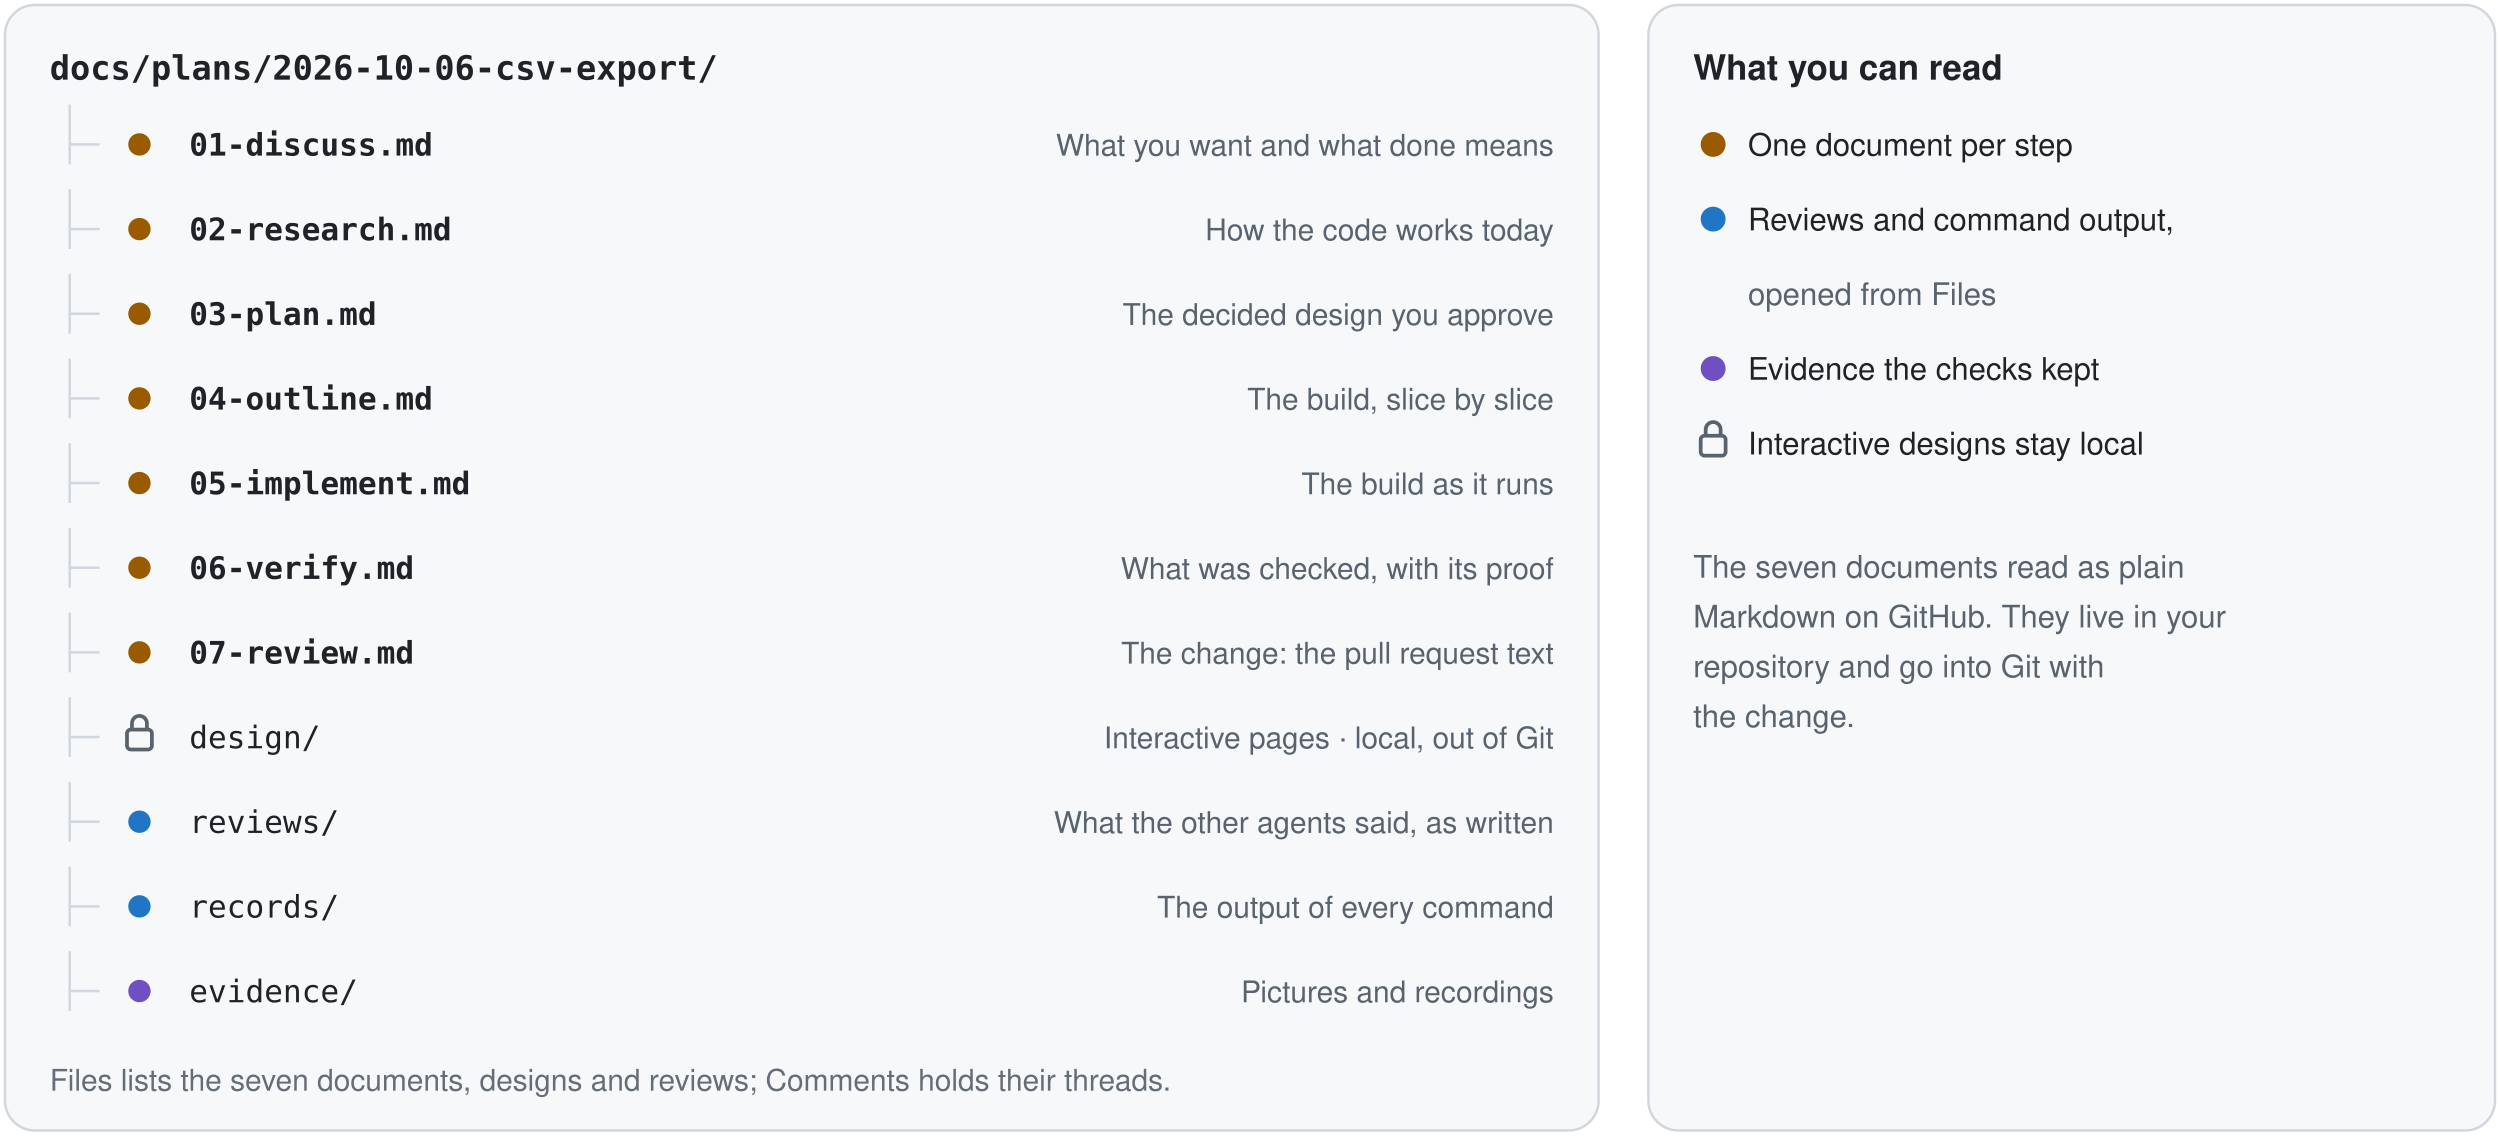
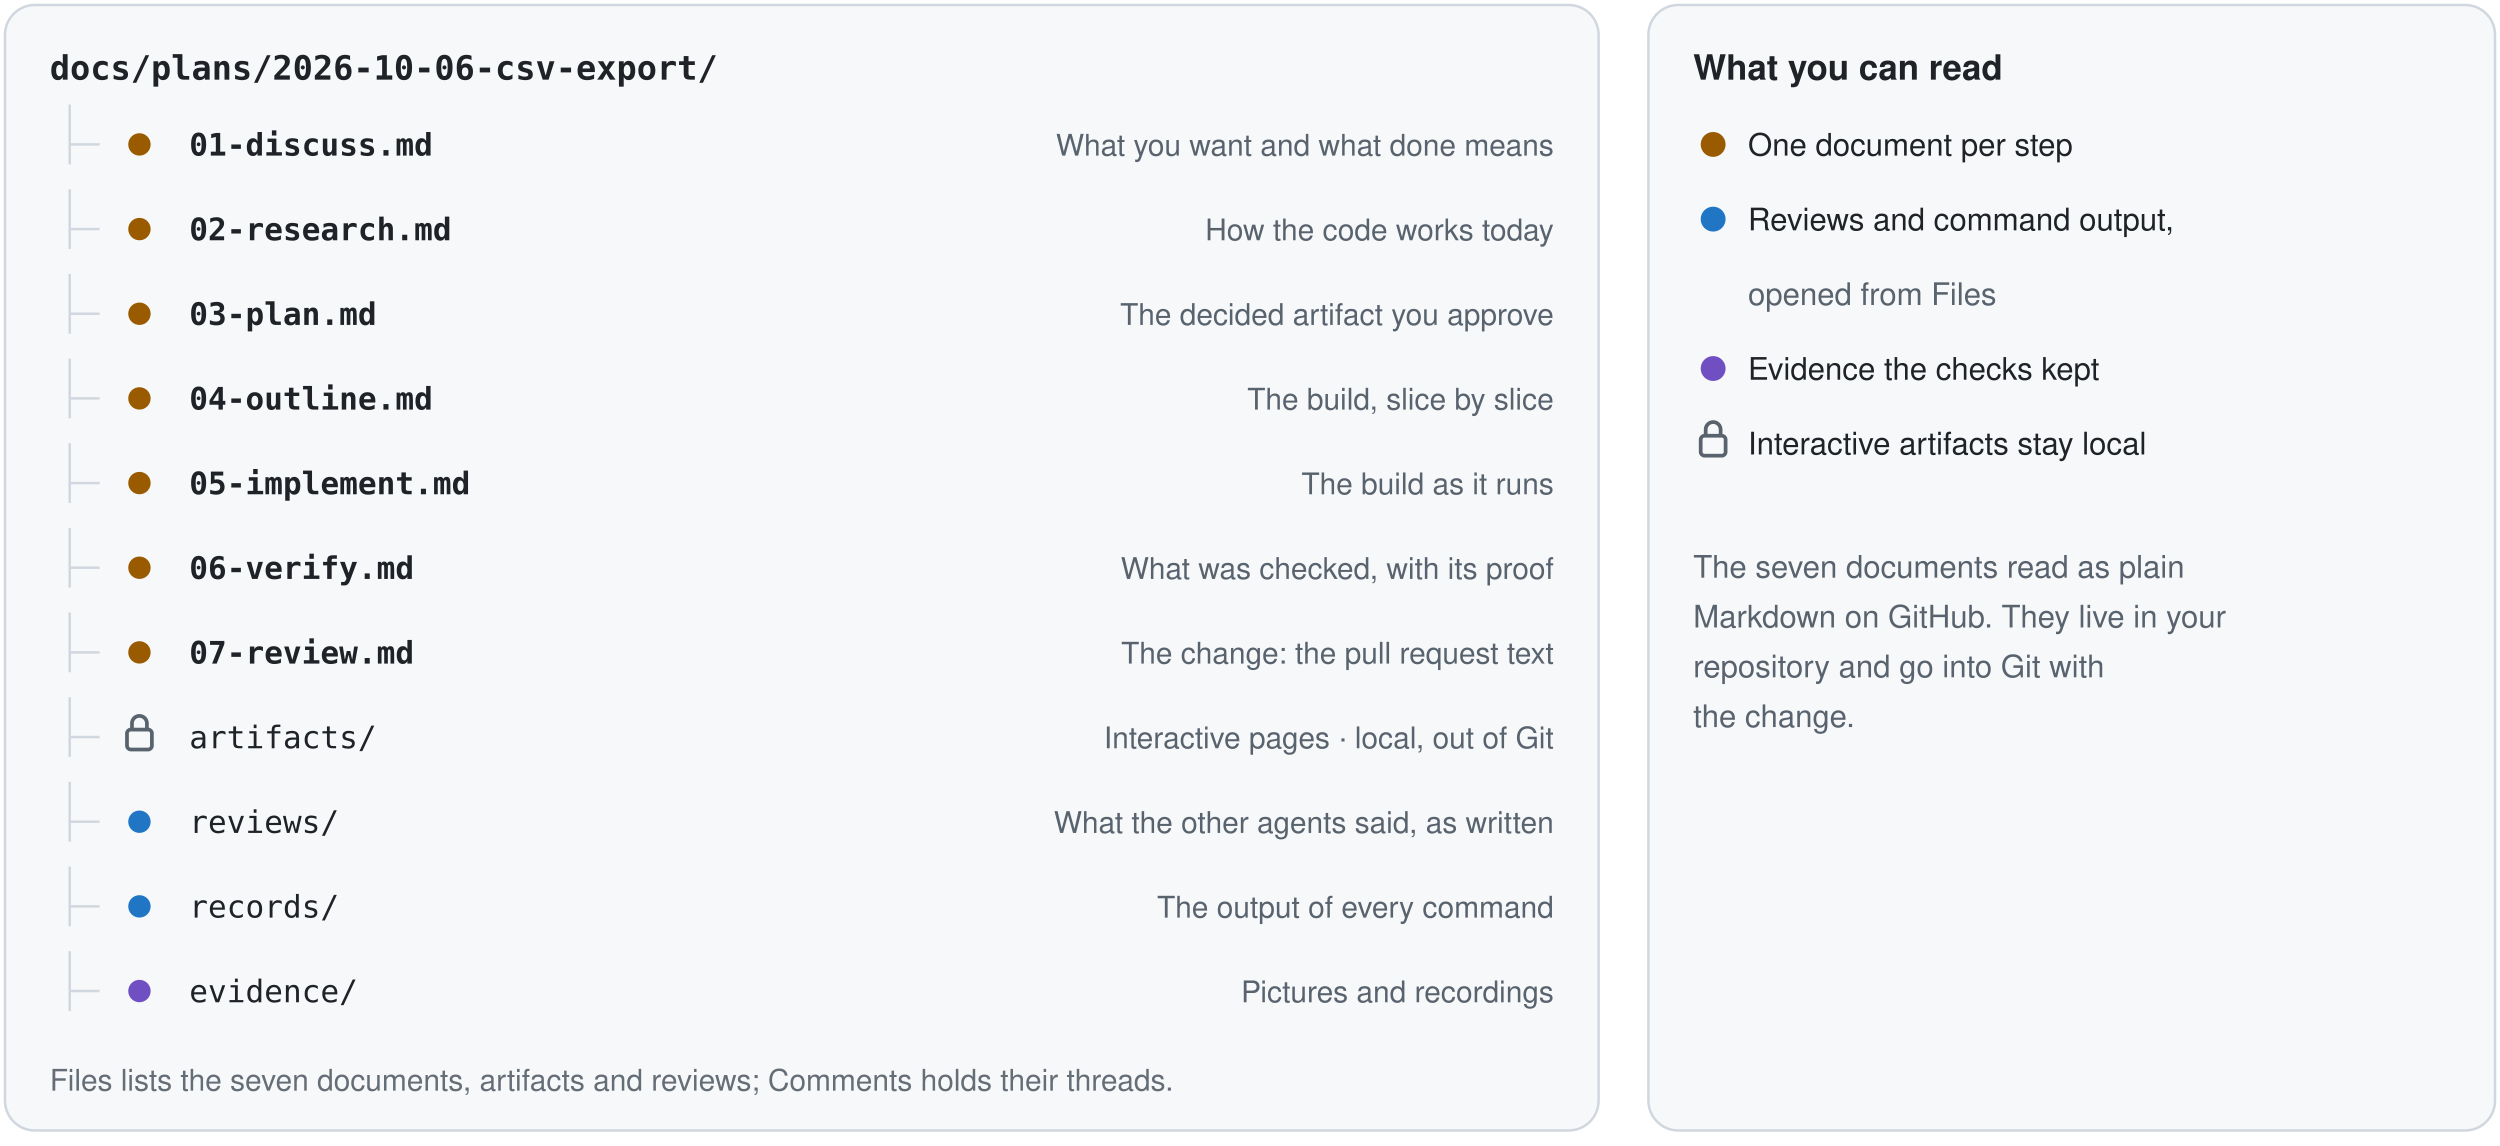
- <svg xmlns="http://www.w3.org/2000/svg" style="background:#ffffff" width="1004" height="460" viewBox="-2 -2 1004 460" role="img" aria-label="A task folder in docs/plans: seven documents, one per step, local interactive designs out of Git, reviews, command output and evidence. Files lists documents, designs and reviews">
+ <svg xmlns="http://www.w3.org/2000/svg" style="background:#ffffff" width="1004" height="460" viewBox="-2 -2 1004 460" role="img" aria-label="A task folder in docs/plans: seven documents, one per step, local interactive artifacts out of Git, reviews, command output and evidence. Files lists documents, artifacts and reviews">
  <rect x="0" y="0" width="640" height="452" rx="12" fill="#f6f8fa" stroke="#d0d7de" stroke-width="1" />
  <text x="18" y="30" font-family="ui-monospace, SFMono-Regular, Menlo, Consolas, monospace" font-size="13.5" font-weight="700" fill="#1f2328" text-anchor="start">docs/plans/2026-10-06-csv-export/</text>
  <line x1="26" y1="40" x2="26" y2="64" stroke="#d0d7de" />
  <line x1="26" y1="56" x2="38" y2="56" stroke="#d0d7de" />
  <circle cx="54" cy="56" r="4.5" fill="#9a5b00" />
  <text x="74" y="60.5" font-family="ui-monospace, SFMono-Regular, Menlo, Consolas, monospace" font-size="12.5" font-weight="600" fill="#1f2328" text-anchor="start">01-discuss.md</text>
  <text x="622" y="60.5" font-family="-apple-system, BlinkMacSystemFont, 'Segoe UI', 'Helvetica Neue', Helvetica, Arial, sans-serif" font-size="12" font-weight="400" fill="#59636e" text-anchor="end">What you want and what done means</text>
  <line x1="26" y1="74" x2="26" y2="98" stroke="#d0d7de" />
  <line x1="26" y1="90" x2="38" y2="90" stroke="#d0d7de" />
  <circle cx="54" cy="90" r="4.5" fill="#9a5b00" />
  <text x="74" y="94.5" font-family="ui-monospace, SFMono-Regular, Menlo, Consolas, monospace" font-size="12.5" font-weight="600" fill="#1f2328" text-anchor="start">02-research.md</text>
  <text x="622" y="94.5" font-family="-apple-system, BlinkMacSystemFont, 'Segoe UI', 'Helvetica Neue', Helvetica, Arial, sans-serif" font-size="12" font-weight="400" fill="#59636e" text-anchor="end">How the code works today</text>
  <line x1="26" y1="108" x2="26" y2="132" stroke="#d0d7de" />
  <line x1="26" y1="124" x2="38" y2="124" stroke="#d0d7de" />
  <circle cx="54" cy="124" r="4.5" fill="#9a5b00" />
  <text x="74" y="128.5" font-family="ui-monospace, SFMono-Regular, Menlo, Consolas, monospace" font-size="12.5" font-weight="600" fill="#1f2328" text-anchor="start">03-plan.md</text>
-   <text x="622" y="128.5" font-family="-apple-system, BlinkMacSystemFont, 'Segoe UI', 'Helvetica Neue', Helvetica, Arial, sans-serif" font-size="12" font-weight="400" fill="#59636e" text-anchor="end">The decided design you approve</text>
+   <text x="622" y="128.5" font-family="-apple-system, BlinkMacSystemFont, 'Segoe UI', 'Helvetica Neue', Helvetica, Arial, sans-serif" font-size="12" font-weight="400" fill="#59636e" text-anchor="end">The decided artifact you approve</text>
  <line x1="26" y1="142" x2="26" y2="166" stroke="#d0d7de" />
  <line x1="26" y1="158" x2="38" y2="158" stroke="#d0d7de" />
  <circle cx="54" cy="158" r="4.5" fill="#9a5b00" />
  <text x="74" y="162.5" font-family="ui-monospace, SFMono-Regular, Menlo, Consolas, monospace" font-size="12.5" font-weight="600" fill="#1f2328" text-anchor="start">04-outline.md</text>
  <text x="622" y="162.5" font-family="-apple-system, BlinkMacSystemFont, 'Segoe UI', 'Helvetica Neue', Helvetica, Arial, sans-serif" font-size="12" font-weight="400" fill="#59636e" text-anchor="end">The build, slice by slice</text>
  <line x1="26" y1="176" x2="26" y2="200" stroke="#d0d7de" />
  <line x1="26" y1="192" x2="38" y2="192" stroke="#d0d7de" />
  <circle cx="54" cy="192" r="4.5" fill="#9a5b00" />
  <text x="74" y="196.5" font-family="ui-monospace, SFMono-Regular, Menlo, Consolas, monospace" font-size="12.5" font-weight="600" fill="#1f2328" text-anchor="start">05-implement.md</text>
  <text x="622" y="196.5" font-family="-apple-system, BlinkMacSystemFont, 'Segoe UI', 'Helvetica Neue', Helvetica, Arial, sans-serif" font-size="12" font-weight="400" fill="#59636e" text-anchor="end">The build as it runs</text>
  <line x1="26" y1="210" x2="26" y2="234" stroke="#d0d7de" />
  <line x1="26" y1="226" x2="38" y2="226" stroke="#d0d7de" />
  <circle cx="54" cy="226" r="4.5" fill="#9a5b00" />
  <text x="74" y="230.5" font-family="ui-monospace, SFMono-Regular, Menlo, Consolas, monospace" font-size="12.5" font-weight="600" fill="#1f2328" text-anchor="start">06-verify.md</text>
  <text x="622" y="230.5" font-family="-apple-system, BlinkMacSystemFont, 'Segoe UI', 'Helvetica Neue', Helvetica, Arial, sans-serif" font-size="12" font-weight="400" fill="#59636e" text-anchor="end">What was checked, with its proof</text>
  <line x1="26" y1="244" x2="26" y2="268" stroke="#d0d7de" />
  <line x1="26" y1="260" x2="38" y2="260" stroke="#d0d7de" />
  <circle cx="54" cy="260" r="4.5" fill="#9a5b00" />
  <text x="74" y="264.5" font-family="ui-monospace, SFMono-Regular, Menlo, Consolas, monospace" font-size="12.5" font-weight="600" fill="#1f2328" text-anchor="start">07-review.md</text>
  <text x="622" y="264.5" font-family="-apple-system, BlinkMacSystemFont, 'Segoe UI', 'Helvetica Neue', Helvetica, Arial, sans-serif" font-size="12" font-weight="400" fill="#59636e" text-anchor="end">The change: the pull request text</text>
  <line x1="26" y1="278" x2="26" y2="302" stroke="#d0d7de" />
  <line x1="26" y1="294" x2="38" y2="294" stroke="#d0d7de" />
  <rect x="49" y="291" width="10" height="8" rx="1.5" fill="none" stroke="#59636e" stroke-width="1.5" />
  <path d="M51 291 v-2.5 a3 3 0 0 1 6 0 v2.5" fill="none" stroke="#59636e" stroke-width="1.5" />
-   <text x="74" y="298.5" font-family="ui-monospace, SFMono-Regular, Menlo, Consolas, monospace" font-size="12.5" font-weight="500" fill="#1f2328" text-anchor="start">design/</text>
+   <text x="74" y="298.5" font-family="ui-monospace, SFMono-Regular, Menlo, Consolas, monospace" font-size="12.5" font-weight="500" fill="#1f2328" text-anchor="start">artifacts/</text>
  <text x="622" y="298.5" font-family="-apple-system, BlinkMacSystemFont, 'Segoe UI', 'Helvetica Neue', Helvetica, Arial, sans-serif" font-size="12" font-weight="400" fill="#59636e" text-anchor="end">Interactive pages · local, out of Git</text>
  <line x1="26" y1="312" x2="26" y2="336" stroke="#d0d7de" />
  <line x1="26" y1="328" x2="38" y2="328" stroke="#d0d7de" />
  <circle cx="54" cy="328" r="4.5" fill="#2076c5" />
  <text x="74" y="332.5" font-family="ui-monospace, SFMono-Regular, Menlo, Consolas, monospace" font-size="12.5" font-weight="500" fill="#1f2328" text-anchor="start">reviews/</text>
  <text x="622" y="332.5" font-family="-apple-system, BlinkMacSystemFont, 'Segoe UI', 'Helvetica Neue', Helvetica, Arial, sans-serif" font-size="12" font-weight="400" fill="#59636e" text-anchor="end">What the other agents said, as written</text>
  <line x1="26" y1="346" x2="26" y2="370" stroke="#d0d7de" />
  <line x1="26" y1="362" x2="38" y2="362" stroke="#d0d7de" />
  <circle cx="54" cy="362" r="4.5" fill="#2076c5" />
  <text x="74" y="366.5" font-family="ui-monospace, SFMono-Regular, Menlo, Consolas, monospace" font-size="12.5" font-weight="500" fill="#1f2328" text-anchor="start">records/</text>
  <text x="622" y="366.5" font-family="-apple-system, BlinkMacSystemFont, 'Segoe UI', 'Helvetica Neue', Helvetica, Arial, sans-serif" font-size="12" font-weight="400" fill="#59636e" text-anchor="end">The output of every command</text>
  <line x1="26" y1="380" x2="26" y2="404" stroke="#d0d7de" />
  <line x1="26" y1="396" x2="38" y2="396" stroke="#d0d7de" />
  <circle cx="54" cy="396" r="4.5" fill="#6f4fc2" />
  <text x="74" y="400.5" font-family="ui-monospace, SFMono-Regular, Menlo, Consolas, monospace" font-size="12.5" font-weight="500" fill="#1f2328" text-anchor="start">evidence/</text>
  <text x="622" y="400.5" font-family="-apple-system, BlinkMacSystemFont, 'Segoe UI', 'Helvetica Neue', Helvetica, Arial, sans-serif" font-size="12" font-weight="400" fill="#59636e" text-anchor="end">Pictures and recordings</text>
-   <text x="18" y="436" font-family="-apple-system, BlinkMacSystemFont, 'Segoe UI', 'Helvetica Neue', Helvetica, Arial, sans-serif" font-size="12" font-weight="500" fill="#656d76" text-anchor="start">Files lists the seven documents, designs and reviews; Comments holds their threads.</text>
+   <text x="18" y="436" font-family="-apple-system, BlinkMacSystemFont, 'Segoe UI', 'Helvetica Neue', Helvetica, Arial, sans-serif" font-size="12" font-weight="500" fill="#656d76" text-anchor="start">Files lists the seven documents, artifacts and reviews; Comments holds their threads.</text>
  <rect x="660" y="0" width="340" height="452" rx="12" fill="#f6f8fa" stroke="#d0d7de" stroke-width="1" />
  <text x="678" y="30" font-family="-apple-system, BlinkMacSystemFont, 'Segoe UI', 'Helvetica Neue', Helvetica, Arial, sans-serif" font-size="14" font-weight="650" fill="#1f2328" text-anchor="start">What you can read</text>
  <circle cx="686" cy="56" r="5" fill="#9a5b00" />
  <text x="700" y="60.5" font-family="-apple-system, BlinkMacSystemFont, 'Segoe UI', 'Helvetica Neue', Helvetica, Arial, sans-serif" font-size="12.5" font-weight="500" fill="#1f2328" text-anchor="start">One document per step</text>
  <circle cx="686" cy="86" r="5" fill="#2076c5" />
  <text x="700" y="90.5" font-family="-apple-system, BlinkMacSystemFont, 'Segoe UI', 'Helvetica Neue', Helvetica, Arial, sans-serif" font-size="12.5" font-weight="500" fill="#1f2328" text-anchor="start">Reviews and command output,</text>
  <text x="700" y="120.5" font-family="-apple-system, BlinkMacSystemFont, 'Segoe UI', 'Helvetica Neue', Helvetica, Arial, sans-serif" font-size="12.5" font-weight="500" fill="#59636e" text-anchor="start">opened from Files</text>
  <circle cx="686" cy="146" r="5" fill="#6f4fc2" />
  <text x="700" y="150.5" font-family="-apple-system, BlinkMacSystemFont, 'Segoe UI', 'Helvetica Neue', Helvetica, Arial, sans-serif" font-size="12.5" font-weight="500" fill="#1f2328" text-anchor="start">Evidence the checks kept</text>
  <rect x="681" y="173" width="10" height="8" rx="1.5" fill="none" stroke="#59636e" stroke-width="1.5" />
  <path d="M683 173 v-2.5 a3 3 0 0 1 6 0 v2.5" fill="none" stroke="#59636e" stroke-width="1.5" />
-   <text x="700" y="180.5" font-family="-apple-system, BlinkMacSystemFont, 'Segoe UI', 'Helvetica Neue', Helvetica, Arial, sans-serif" font-size="12.5" font-weight="500" fill="#1f2328" text-anchor="start">Interactive designs stay local</text>
+   <text x="700" y="180.5" font-family="-apple-system, BlinkMacSystemFont, 'Segoe UI', 'Helvetica Neue', Helvetica, Arial, sans-serif" font-size="12.5" font-weight="500" fill="#1f2328" text-anchor="start">Interactive artifacts stay local</text>
  <text x="678" y="230" font-family="-apple-system, BlinkMacSystemFont, 'Segoe UI', 'Helvetica Neue', Helvetica, Arial, sans-serif" font-size="12.5" font-weight="400" fill="#59636e" text-anchor="start">The seven documents read as plain</text>
  <text x="678" y="250" font-family="-apple-system, BlinkMacSystemFont, 'Segoe UI', 'Helvetica Neue', Helvetica, Arial, sans-serif" font-size="12.5" font-weight="400" fill="#59636e" text-anchor="start">Markdown on GitHub. They live in your</text>
  <text x="678" y="270" font-family="-apple-system, BlinkMacSystemFont, 'Segoe UI', 'Helvetica Neue', Helvetica, Arial, sans-serif" font-size="12.5" font-weight="400" fill="#59636e" text-anchor="start">repository and go into Git with</text>
  <text x="678" y="290" font-family="-apple-system, BlinkMacSystemFont, 'Segoe UI', 'Helvetica Neue', Helvetica, Arial, sans-serif" font-size="12.5" font-weight="400" fill="#59636e" text-anchor="start">the change.</text>
</svg>
